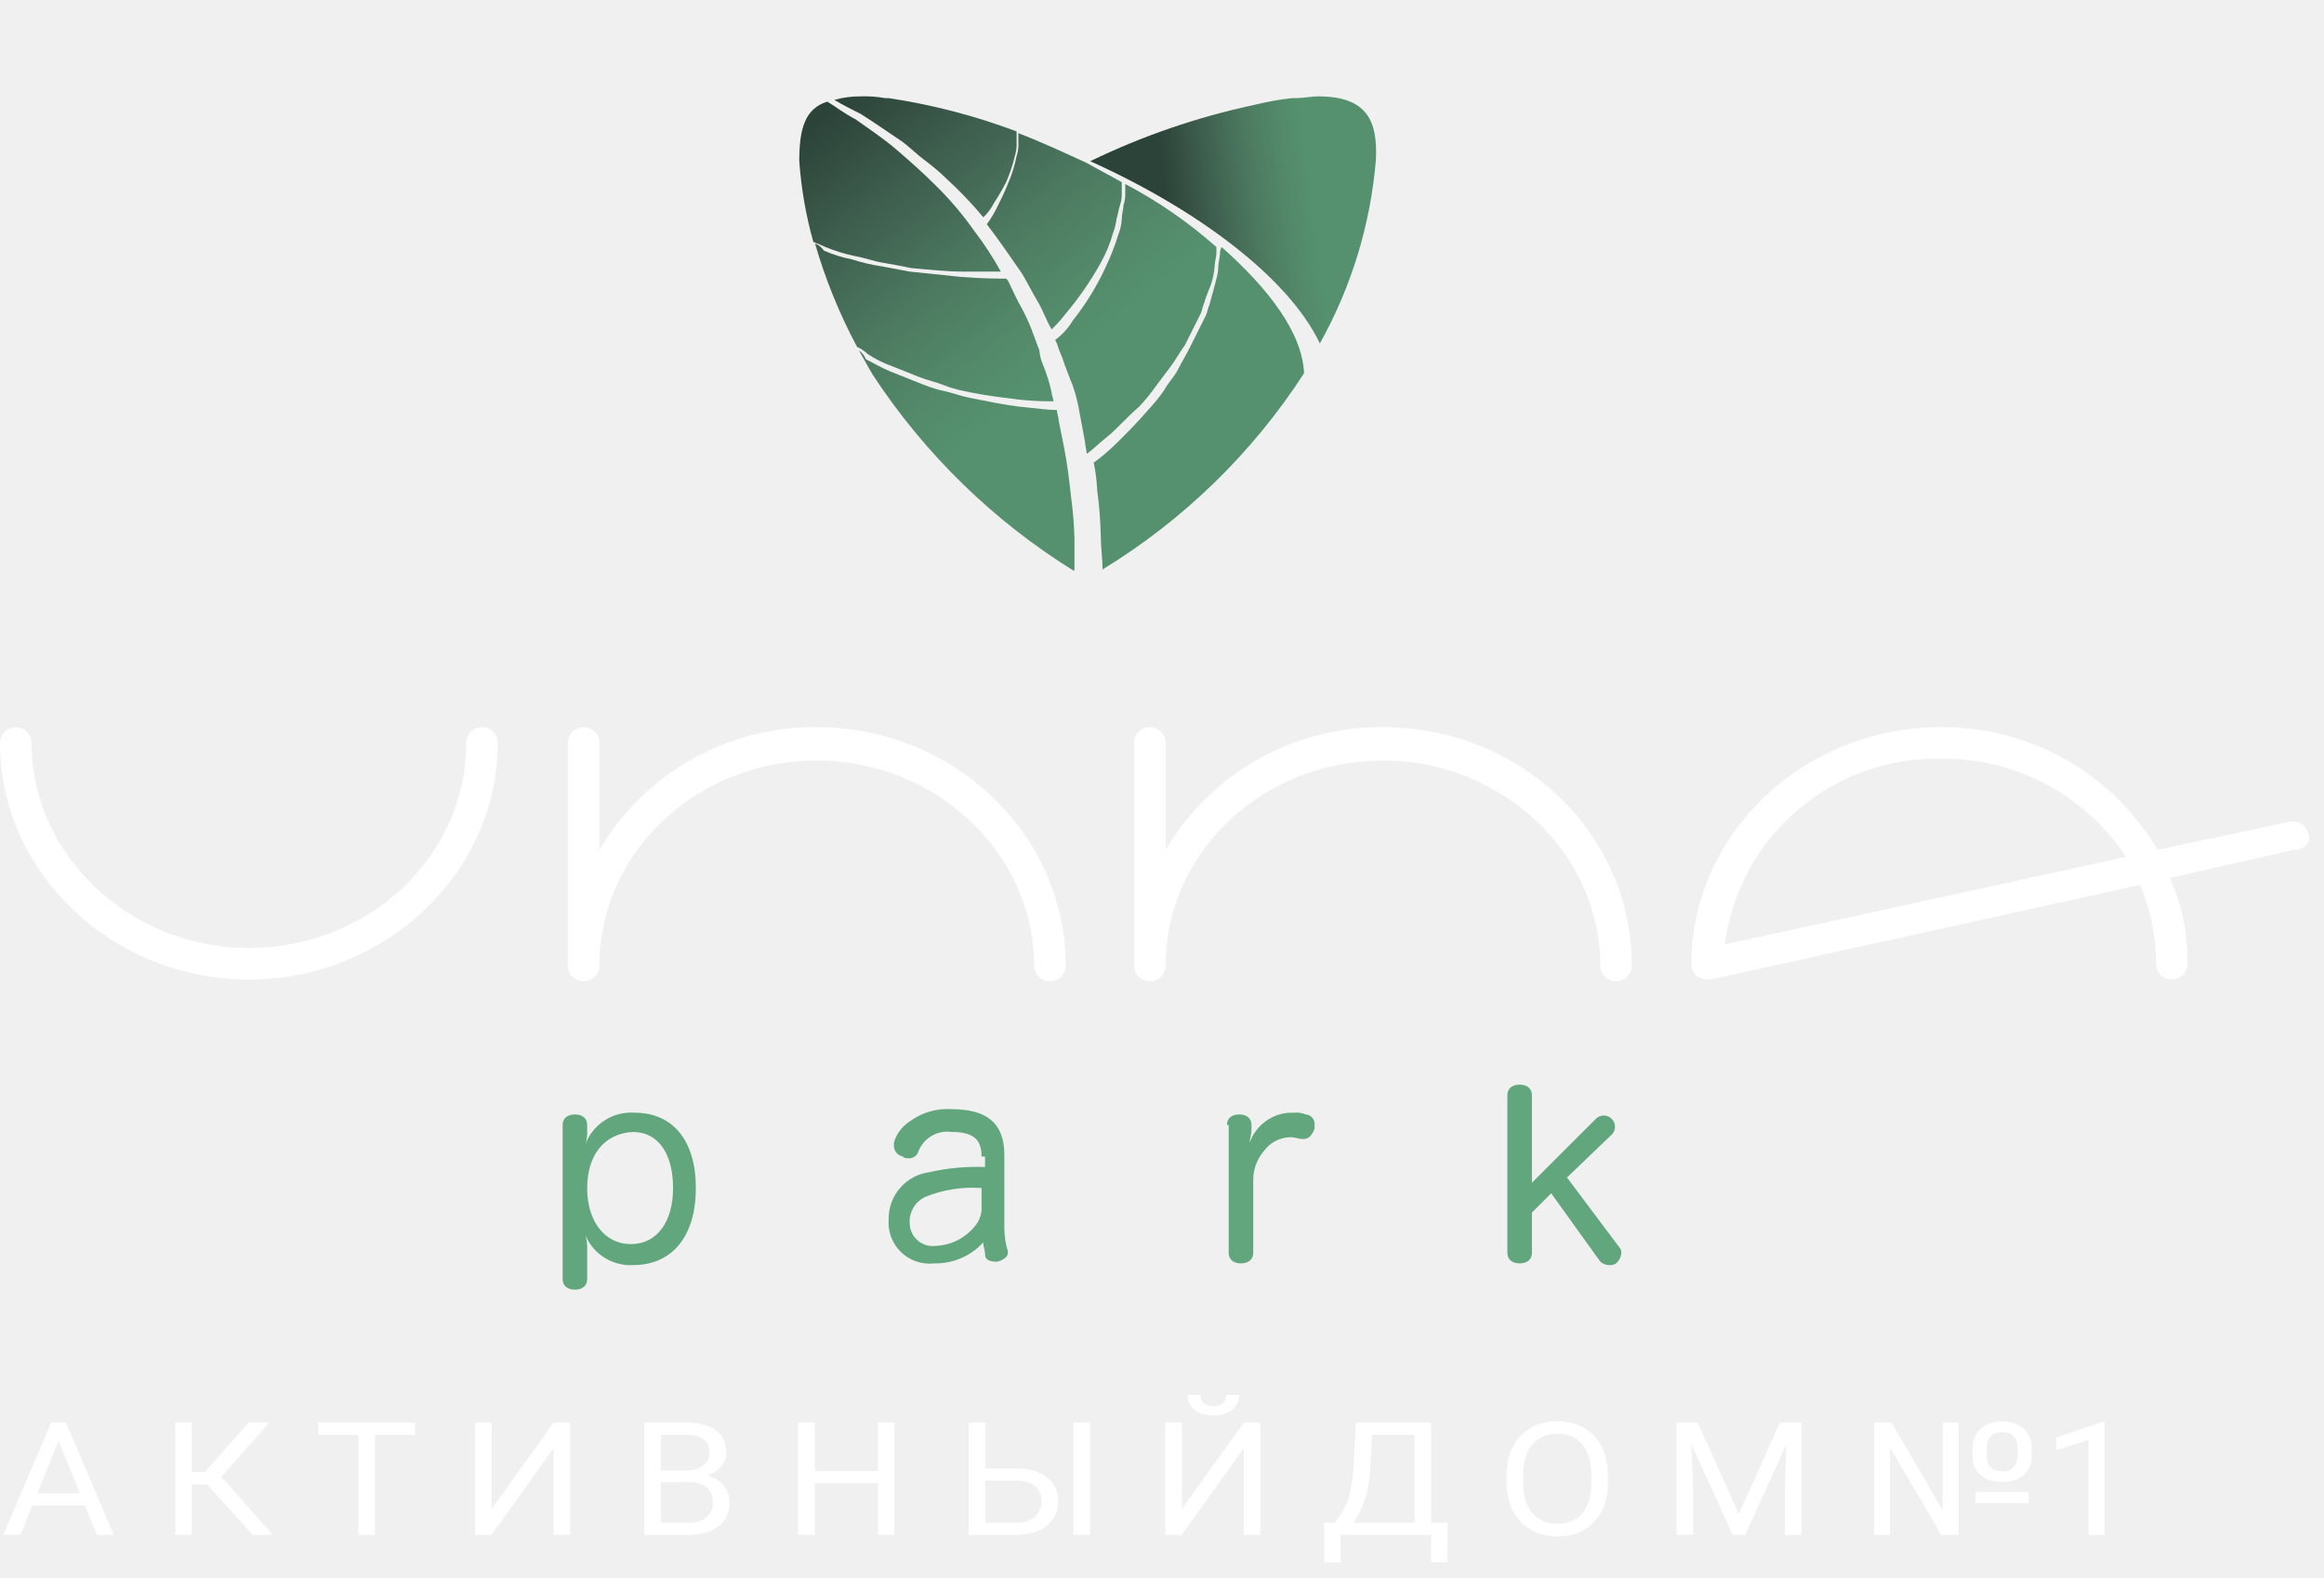
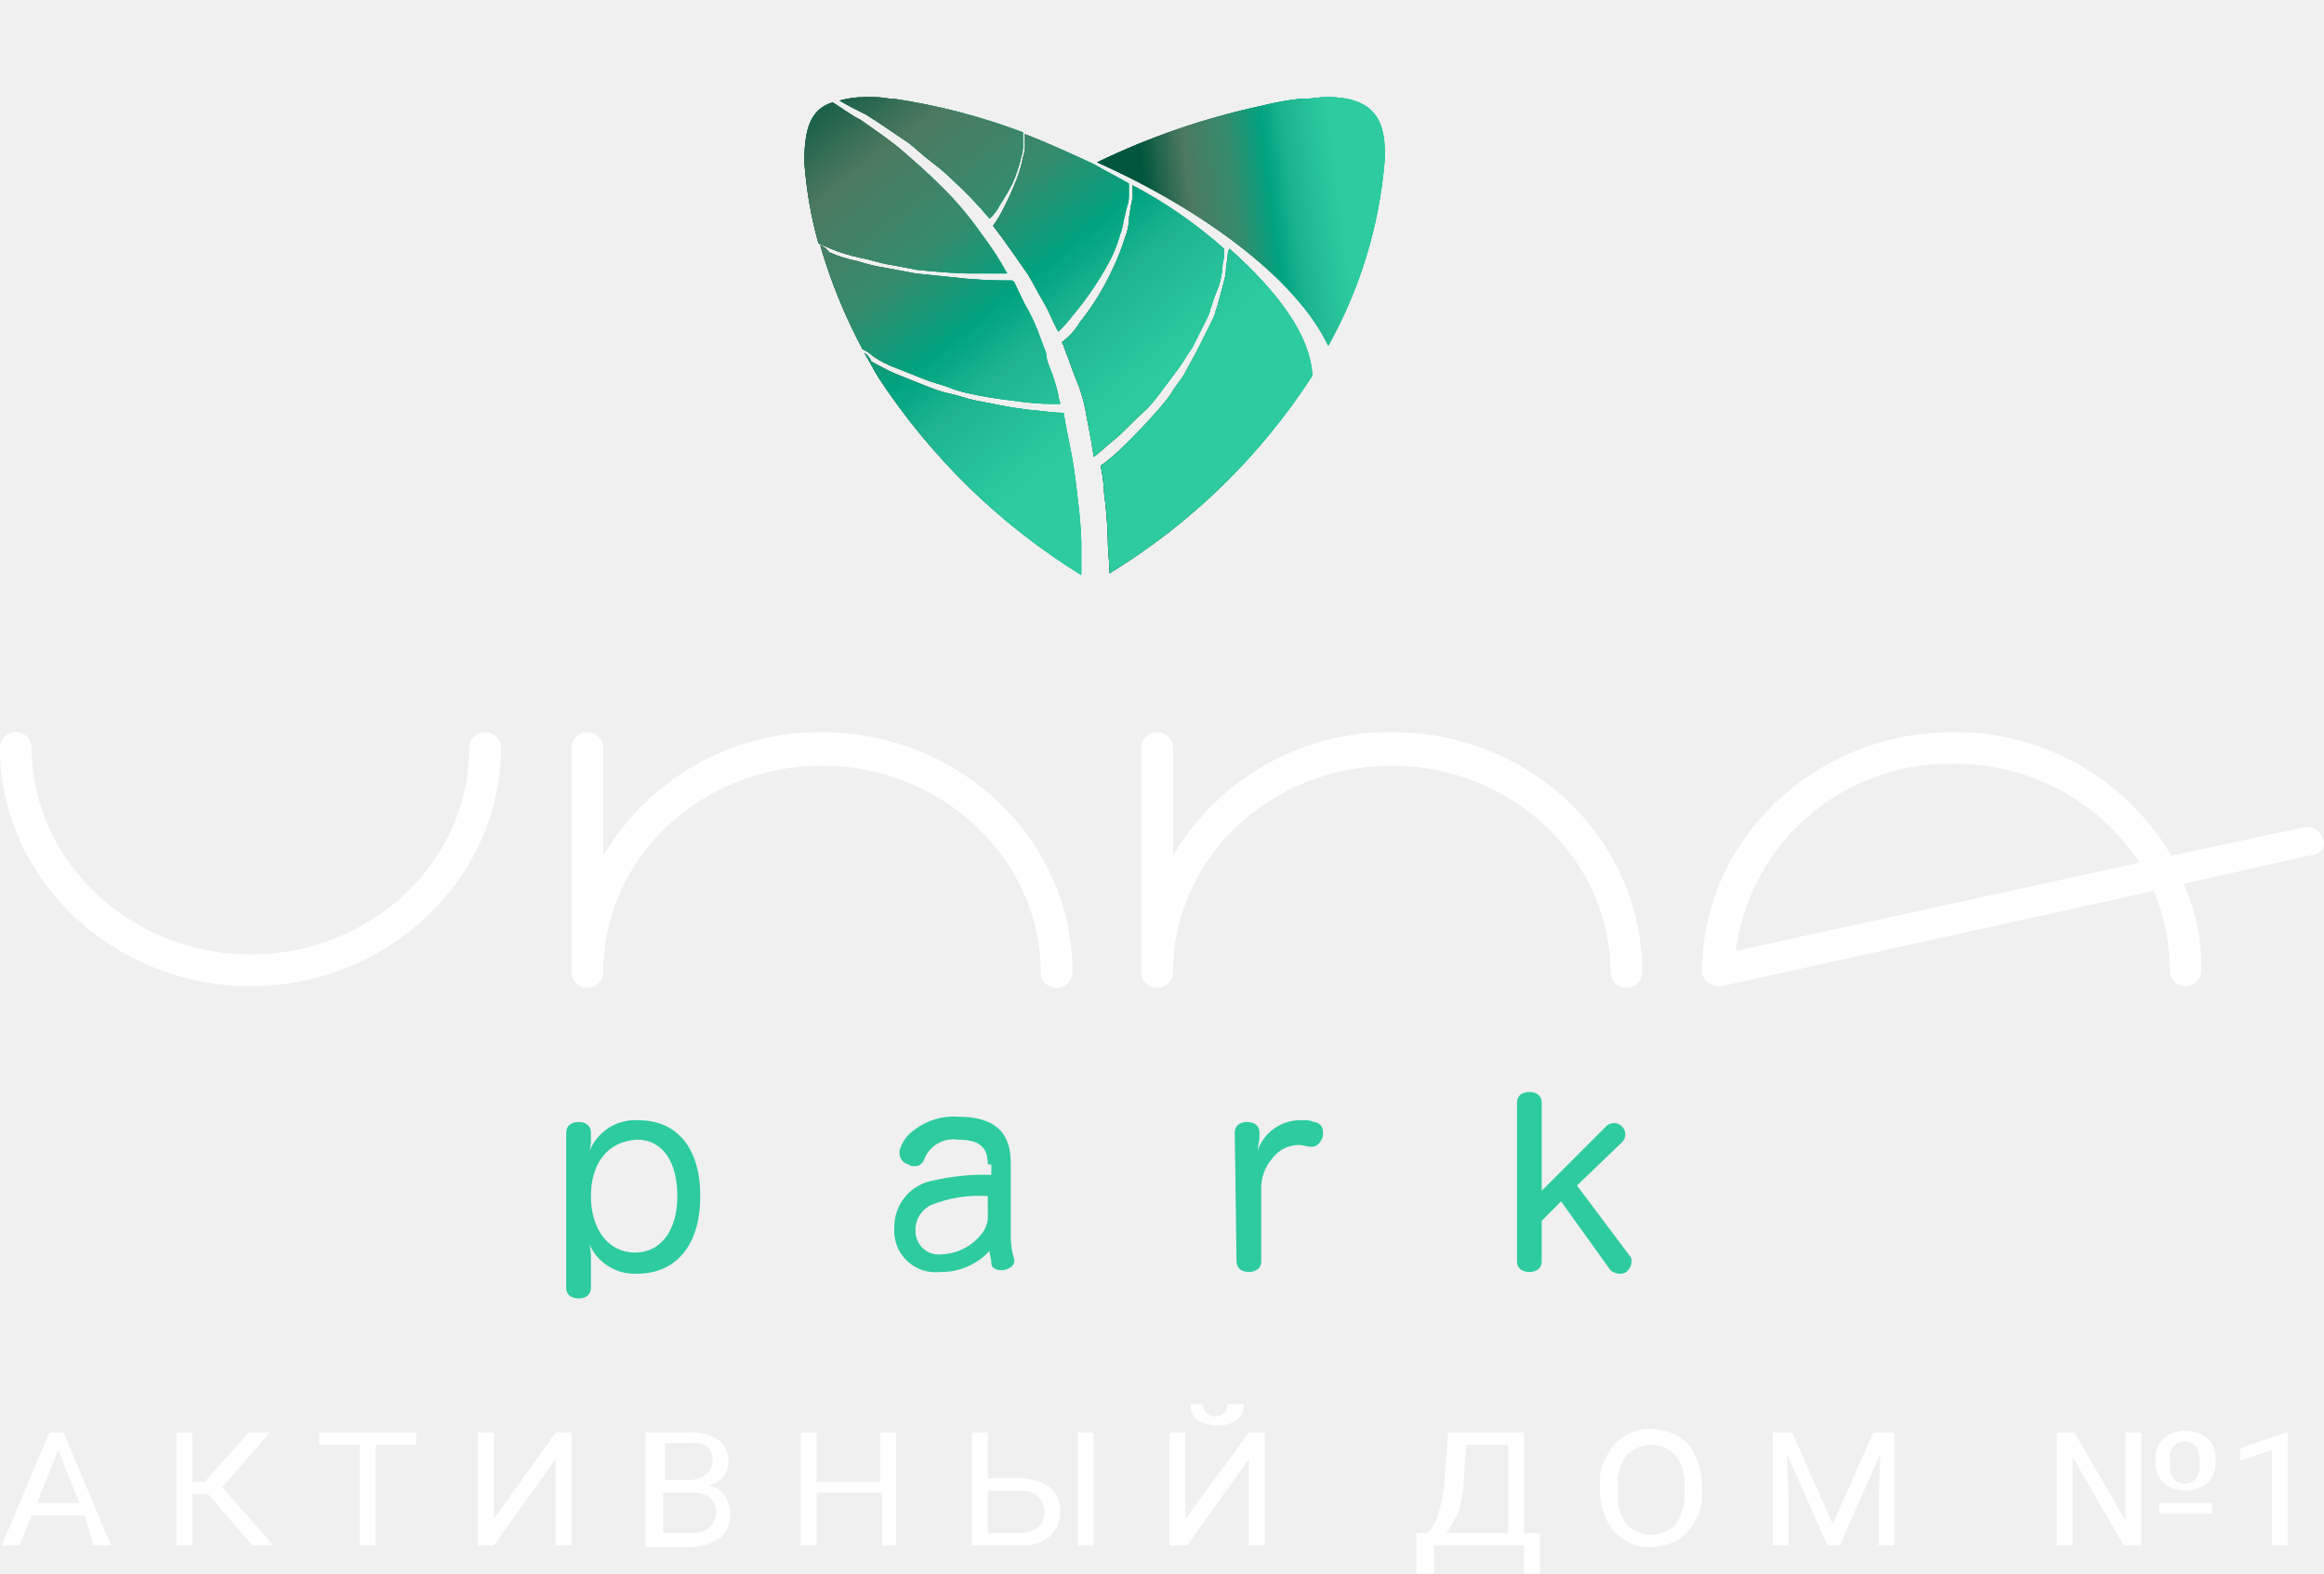
- <svg xmlns="http://www.w3.org/2000/svg" xmlns:xlink="http://www.w3.org/1999/xlink" viewBox="0 0 132.59 90.02">
+ <svg xmlns="http://www.w3.org/2000/svg" xmlns:xlink="http://www.w3.org/1999/xlink" viewBox="0 0 131.75 89.2">
  <defs>
-     <style>.cls-1{fill:none}.cls-2{clip-path:url(#clip-path)}.cls-3{fill:url(#Безымянный_градиент_8)}.cls-4{clip-path:url(#clip-path-2)}.cls-5{fill:url(#Безымянный_градиент_8-2)}.cls-6{clip-path:url(#clip-path-3)}.cls-7{fill:url(#Безымянный_градиент_8-3)}.cls-8{clip-path:url(#clip-path-4)}.cls-9{fill:url(#Безымянный_градиент_8-4)}.cls-10{clip-path:url(#clip-path-5)}.cls-11{fill:url(#Безымянный_градиент_8-5)}.cls-12{clip-path:url(#clip-path-6)}.cls-13{fill:url(#Безымянный_градиент_8-6)}.cls-14{clip-path:url(#clip-path-7)}.cls-15{fill:url(#Безымянный_градиент_8-7)}.cls-16{clip-path:url(#clip-path-8)}.cls-17{fill:url(#Безымянный_градиент_8-8)}.cls-18,.cls-20{fill:#fff}.cls-19{fill:#61a67d}.cls-20{isolation:isolate;font-size:9px;font-family:Roboto-Regular,Roboto}</style>
+     <style>.cls-1{fill:none}.cls-2{fill:url(#gradient_24)}.cls-3{fill:url(#gradient_24-2)}.cls-4{clip-path:url(#clip-path)}.cls-5{fill:url(#gradient_24-3)}.cls-6{fill:url(#gradient_24-4)}.cls-7{fill:url(#gradient_24-5)}.cls-8{clip-path:url(#clip-path-2)}.cls-9{fill:url(#gradient_24-6)}.cls-10{fill:url(#gradient_24-7)}.cls-11{fill:url(#gradient_24-8)}.cls-12{clip-path:url(#clip-path-3)}.cls-13{fill:url(#gradient_24-9)}.cls-14{fill:url(#gradient_24-10)}.cls-15{fill:url(#gradient_24-11)}.cls-16{clip-path:url(#clip-path-4)}.cls-17{fill:url(#gradient_24-12)}.cls-18{fill:url(#gradient_24-13)}.cls-19{fill:url(#gradient_24-14)}.cls-20{clip-path:url(#clip-path-5)}.cls-21{fill:url(#gradient_24-15)}.cls-22{fill:url(#gradient_24-16)}.cls-23{fill:url(#gradient_24-17)}.cls-24{clip-path:url(#clip-path-6)}.cls-25{fill:url(#gradient_24-18)}.cls-26{fill:url(#gradient_24-19)}.cls-27{fill:url(#gradient_24-20)}.cls-28{clip-path:url(#clip-path-7)}.cls-29{fill:url(#gradient_24-21)}.cls-30{fill:url(#gradient_24-22)}.cls-31{fill:url(#gradient_24-23)}.cls-32{clip-path:url(#clip-path-8)}.cls-33{fill:url(#gradient_24-24)}.cls-34{fill:#fff}.cls-35{fill:#2dcb9f}.cls-36{isolation:isolate}</style>
+     <linearGradient id="gradient_24" x1="62.2" y1="710.44" x2="78.51" y2="710.44" gradientTransform="translate(0 -697.89)" gradientUnits="userSpaceOnUse">
+       <stop offset="0" stop-color="#00553c" />
+       <stop offset=".23" stop-color="#4c7960" />
+       <stop offset=".46" stop-color="#368b6c" />
+       <stop offset=".65" stop-color="#00a380" />
+       <stop offset=".77" stop-color="#1eb491" />
+       <stop offset="1" stop-color="#2dcb9f" />
+     </linearGradient>
+     <linearGradient id="gradient_24-2" x1="62.2" y1="77.54" x2="78.51" y2="77.54" gradientTransform="matrix(1 0 0 -1 0 90.09)" xlink:href="#gradient_24" />
    <clipPath id="clip-path">
      <path class="cls-1" d="M73.9 5.6h-.2a17 17 0 0 0-2.2.4 41 41 0 0 0-9.3 3.2c6 2.7 11.3 6.6 13.1 10.4a25.82 25.82 0 0 0 3.2-10.5c.1-2.2-.5-3.6-3.3-3.6-.4 0-.8.1-1.3.1" />
    </clipPath>
-     <linearGradient id="Безымянный_градиент_8" x1="-349.33" y1="161.96" x2="-348.69" y2="161.96" gradientTransform="matrix(16.7 -2.11 2.11 16.7 5558.85 -3428.26)" gradientUnits="userSpaceOnUse">
-       <stop offset="0" stop-color="#2c4339" />
-       <stop offset=".23" stop-color="#3e5e4e" />
-       <stop offset=".46" stop-color="#4c7960" />
-       <stop offset=".65" stop-color="#538a6a" />
-       <stop offset=".77" stop-color="#55916e" />
-       <stop offset="1" stop-color="#55916e" />
-     </linearGradient>
+     <linearGradient id="gradient_24-3" x1="-410.36" y1="533.76" x2="-409.71" y2="533.76" gradientTransform="matrix(16.7 -2.11 -2.11 -16.7 8044.65 8063.1)" xlink:href="#gradient_24" />
+     <linearGradient id="gradient_24-4" x1="56.3" y1="711.09" x2="64" y2="711.09" xlink:href="#gradient_24" />
+     <linearGradient id="gradient_24-5" x1="56.3" y1="76.89" x2="64" y2="76.89" gradientTransform="matrix(1 0 0 -1 0 90.09)" xlink:href="#gradient_24" />
    <clipPath id="clip-path-2">
      <path class="cls-1" d="M58.1 8.1a2 2 0 0 1-.1.8 7.49 7.49 0 0 1-.5 1.6c-.2.5-.4.9-.6 1.3a6.36 6.36 0 0 1-.6 1c.7.9 1.3 1.8 2 2.8.3.5.6 1.1.9 1.6s.5 1.1.8 1.6a8.18 8.18 0 0 0 .8-.9 18.17 18.17 0 0 0 2-2.9 7.66 7.66 0 0 0 .7-1.7 3.09 3.09 0 0 0 .2-.8c.1-.3.1-.5.2-.8s.1-.5.1-.7v-.6c-.7-.4-1.3-.7-2-1.1-1.3-.6-2.6-1.2-3.9-1.7v.5" />
    </clipPath>
-     <linearGradient id="Безымянный_градиент_8-2" x1="-347.21" y1="142.23" x2="-346.57" y2="142.23" gradientTransform="rotate(51.16 -978.33 17420.114) scale(40.03)" xlink:href="#Безымянный_градиент_8" />
+     <linearGradient id="gradient_24-6" x1="-404.67" y1="565.31" x2="-404.03" y2="565.31" gradientTransform="matrix(25.11 31.18 31.18 -25.11 -7415.24 26813.87)" xlink:href="#gradient_24" />
+     <linearGradient id="gradient_24-7" x1="45.6" y1="708.54" x2="57.1" y2="708.54" xlink:href="#gradient_24" />
+     <linearGradient id="gradient_24-8" x1="45.6" y1="79.44" x2="57.1" y2="79.44" gradientTransform="matrix(1 0 0 -1 0 90.09)" xlink:href="#gradient_24" />
    <clipPath id="clip-path-3">
      <path class="cls-1" d="M45.6 9.2a23.3 23.3 0 0 0 .8 4.6c.2.1.5.2.7.3a9.83 9.83 0 0 0 1.6.5c.6.1 1.1.3 1.7.4s1.1.2 1.6.3c1.1.1 2.1.2 2.9.2h2.2a18.19 18.19 0 0 0-1.5-2.3 18.84 18.84 0 0 0-2.2-2.6c-.8-.8-1.6-1.5-2.3-2.1s-1.6-1.2-2.3-1.7c-.6-.3-1.1-.7-1.6-1-1.3.4-1.6 1.6-1.6 3.4" />
    </clipPath>
-     <linearGradient id="Безымянный_градиент_8-3" x1="-347.2" y1="142.03" x2="-346.56" y2="142.03" gradientTransform="rotate(51.16 -992.704 17412.97) scale(40.03)" xlink:href="#Безымянный_градиент_8" />
+     <linearGradient id="gradient_24-9" x1="-404.66" y1="565.51" x2="-404.02" y2="565.51" gradientTransform="matrix(25.11 31.18 31.18 -25.11 -7425.74 26821.6)" xlink:href="#gradient_24" />
+     <linearGradient id="gradient_24-10" x1="60.2" y1="716.09" x2="69.4" y2="716.09" xlink:href="#gradient_24" />
+     <linearGradient id="gradient_24-11" x1="60.2" y1="71.89" x2="69.4" y2="71.89" gradientTransform="matrix(1 0 0 -1 0 90.09)" xlink:href="#gradient_24" />
    <clipPath id="clip-path-4">
      <path class="cls-1" d="M64.2 10.5v.5a2 2 0 0 1-.1.7c0 .2-.1.5-.1.8a2.92 2.92 0 0 1-.2.9 13.36 13.36 0 0 1-.7 1.8 15 15 0 0 1-1.9 3.1 3.7 3.7 0 0 1-1 1.1l.1.2a6.89 6.89 0 0 0 .3.8c.2.6.4 1.1.6 1.6a9.36 9.36 0 0 1 .4 1.6c.1.5.2 1.1.3 1.6 0 .2.1.5.1.7.3-.2.7-.6 1.2-1s1.1-1.1 1.8-1.7a10.63 10.63 0 0 0 .9-1.1l.9-1.2c.3-.4.5-.8.8-1.2l.3-.6.3-.6.3-.6c.1-.2.1-.4.2-.6.1-.4.3-.8.4-1.1a4.4 4.4 0 0 0 .2-1c0-.3.1-.5.1-.8v-.3a26.39 26.39 0 0 0-5.2-3.6" />
    </clipPath>
-     <linearGradient id="Безымянный_градиент_8-4" x1="-347.21" y1="142.29" x2="-346.57" y2="142.29" gradientTransform="rotate(51.16 -975.278 17421.58) scale(40.03)" xlink:href="#Безымянный_градиент_8" />
+     <linearGradient id="gradient_24-12" x1="-404.67" y1="565.25" x2="-404.03" y2="565.25" gradientTransform="matrix(25.11 31.18 31.18 -25.11 -7412.96 26812.03)" xlink:href="#gradient_24" />
+     <linearGradient id="gradient_24-13" x1="62.4" y1="721.19" x2="74.4" y2="721.19" xlink:href="#gradient_24" />
+     <linearGradient id="gradient_24-14" x1="62.4" y1="66.79" x2="74.4" y2="66.79" gradientTransform="matrix(1 0 0 -1 0 90.09)" xlink:href="#gradient_24" />
    <clipPath id="clip-path-5">
      <path class="cls-1" d="M69.6 14.5c0 .2-.1.5-.1.8s-.1.6-.2 1-.2.7-.3 1.1c-.1.2-.1.4-.2.6l-.3.6-.3.6-.3.6c-.2.4-.5.9-.7 1.3s-.6.8-.8 1.2a10.63 10.63 0 0 1-.9 1.1c-.6.7-1.2 1.3-1.7 1.8s-1.1 1-1.4 1.2a10 10 0 0 1 .2 1.6 22.86 22.86 0 0 1 .2 2.5c0 .7.1 1.4.1 1.9v.1a36.09 36.09 0 0 0 11.5-11.2c-.1-2.3-2-4.8-4.7-7.2a.76.76 0 0 0-.1.4" />
    </clipPath>
-     <linearGradient id="Безымянный_градиент_8-5" x1="-347.21" y1="142.33" x2="-346.57" y2="142.33" gradientTransform="rotate(51.16 -974.163 17422.112) scale(40.03)" xlink:href="#Безымянный_градиент_8" />
+     <linearGradient id="gradient_24-15" x1="-404.67" y1="565.21" x2="-404.03" y2="565.21" gradientTransform="matrix(25.11 31.18 31.18 -25.11 -7412.13 26811.36)" xlink:href="#gradient_24" />
+     <linearGradient id="gradient_24-16" x1="49" y1="724.19" x2="61.3" y2="724.19" xlink:href="#gradient_24" />
+     <linearGradient id="gradient_24-17" x1="49" y1="63.79" x2="61.3" y2="63.79" gradientTransform="matrix(1 0 0 -1 0 90.09)" xlink:href="#gradient_24" />
    <clipPath id="clip-path-6">
      <path class="cls-1" d="M49 20c.3.5.5.9.8 1.4a37.13 37.13 0 0 0 11.5 11.2v-1.9a23.2 23.2 0 0 0-.2-2.4c-.1-.9-.2-1.8-.4-2.8l-.3-1.5c0-.2-.1-.4-.1-.6-.5 0-1.2-.1-2.2-.2-.8-.1-1.8-.3-2.8-.5-.5-.1-1-.3-1.5-.4s-1-.3-1.5-.5l-1.5-.6c-.5-.2-1-.5-1.4-.7a1.08 1.08 0 0 0-.4-.5z" />
    </clipPath>
-     <linearGradient id="Безымянный_градиент_8-6" x1="-347.23" y1="142.11" x2="-346.58" y2="142.11" gradientTransform="rotate(51.16 -996.18 17412.354) scale(40.03)" xlink:href="#Безымянный_градиент_8" />
+     <linearGradient id="gradient_24-18" x1="-404.69" y1="565.43" x2="-404.04" y2="565.43" gradientTransform="matrix(25.11 31.18 31.18 -25.11 -7428.07 26824.96)" xlink:href="#gradient_24" />
+     <linearGradient id="gradient_24-19" x1="47.6" y1="706.84" x2="58" y2="706.84" xlink:href="#gradient_24" />
+     <linearGradient id="gradient_24-20" x1="47.6" y1="81.14" x2="58" y2="81.14" gradientTransform="matrix(1 0 0 -1 0 90.09)" xlink:href="#gradient_24" />
    <clipPath id="clip-path-7">
      <path class="cls-1" d="M47.6 5.7c.5.3.9.5 1.5.8.8.5 1.5 1 2.4 1.6.4.3.8.7 1.2 1s.9.7 1.3 1.1a21.84 21.84 0 0 1 2.1 2.2 2.76 2.76 0 0 0 .6-.8 12.75 12.75 0 0 0 .7-1.2 8.8 8.8 0 0 0 .5-1.5 2.2 2.2 0 0 0 .1-.8v-.6a35.82 35.82 0 0 0-7.3-1.9h-.2a6.6 6.6 0 0 0-1.4-.1 5.42 5.42 0 0 0-1.5.2" />
    </clipPath>
-     <linearGradient id="Безымянный_градиент_8-7" x1="-347.21" y1="142.19" x2="-346.57" y2="142.19" gradientTransform="rotate(51.16 -983.24 17417.766) scale(40.03)" xlink:href="#Безымянный_градиент_8" />
+     <linearGradient id="gradient_24-21" x1="-404.67" y1="565.35" x2="-404.03" y2="565.35" gradientTransform="matrix(25.11 31.18 31.18 -25.11 -7418.9 26816.81)" xlink:href="#gradient_24" />
+     <linearGradient id="gradient_24-22" x1="46.5" y1="716.29" x2="60.1" y2="716.29" xlink:href="#gradient_24" />
+     <linearGradient id="gradient_24-23" x1="46.5" y1="71.69" x2="60.1" y2="71.69" gradientTransform="matrix(1 0 0 -1 0 90.09)" xlink:href="#gradient_24" />
    <clipPath id="clip-path-8">
      <path class="cls-1" d="M46.5 13.9a30.41 30.41 0 0 0 2.4 5.9 2.09 2.09 0 0 1 .6.4 6.11 6.11 0 0 0 1.4.7l1.5.6c.5.2 1 .3 1.5.5s1 .3 1.5.4c1 .2 1.9.3 2.7.4a15.56 15.56 0 0 0 2 .1c0-.2-.1-.3-.1-.5a9.83 9.83 0 0 0-.5-1.6 2.35 2.35 0 0 1-.2-.8l-.3-.8a11.11 11.11 0 0 0-.7-1.6c-.3-.5-.5-1-.8-1.6l-.1-.1c-.5 0-1.4 0-2.6-.1l-2.9-.3-1.6-.3a10.46 10.46 0 0 1-1.7-.4 7.49 7.49 0 0 1-1.6-.5 1 1 0 0 0-.5-.4z" />
    </clipPath>
-     <linearGradient id="Безымянный_градиент_8-8" x1="-347.21" y1="142.11" x2="-346.57" y2="142.11" gradientTransform="rotate(51.16 -992.154 17413.495) scale(40.03)" xlink:href="#Безымянный_градиент_8" />
+     <linearGradient id="gradient_24-24" x1="-404.67" y1="565.43" x2="-404.03" y2="565.43" gradientTransform="matrix(25.11 31.18 31.18 -25.11 -7425.55 26822.17)" xlink:href="#gradient_24" />
  </defs>
-   <g id="Слой_2" data-name="Слой 2">
-     <g id="Слой_1-2" data-name="Слой 1">
-       <g class="cls-2">
-         <path class="cls-3" d="M60.5 5.7l17.8-2.2 2 15.9-17.8 2.3-2-16z" />
-       </g>
-       <g class="cls-4">
-         <path class="cls-5" d="M61.1 3.8l8.5 10.6-10.2 8.2L50.9 12l10.2-8.2z" />
-       </g>
-       <g class="cls-6">
-         <path class="cls-7" d="M52.7 0L62 11.6l-11.8 9.5-9.3-11.6L52.7 0z" />
-       </g>
-       <g class="cls-8">
-         <path class="cls-9" d="M65.9 5.9l11.2 13.9-13.2 10.6-11.2-13.9L65.9 5.9z" />
-       </g>
-       <g class="cls-10">
-         <path class="cls-11" d="M69.5 8.3l13.8 17.1L67 38.5 53.2 21.4 69.5 8.3z" />
-       </g>
-       <g class="cls-12">
-         <path class="cls-13" d="M56.5 14l10.9 13.6-13.6 11-10.9-13.7L56.5 14z" />
-       </g>
-       <g class="cls-14">
-         <path class="cls-15" d="M53.9.5l7.4 9.2-9.6 7.8-7.5-9.3L53.9.5z" />
-       </g>
-       <g class="cls-16">
-         <path class="cls-17" d="M54.8 7.2l9.8 12.1-12.7 10.3-9.8-12.2L54.8 7.2z" />
-       </g>
-       <path class="cls-18" d="M27.5 41.5a.9.9 0 0 0-.9.9c0 6.5-5.6 11.7-12.4 11.7S1.8 48.8 1.8 42.4a.9.9 0 0 0-1.8 0c0 7.4 6.4 13.5 14.2 13.5s14.2-6.1 14.2-13.5a.9.9 0 0 0-.9-.9m19.1 0a14.24 14.24 0 0 0-12.4 7v-6.1a.9.9 0 0 0-1.8 0v12.7a.9.9 0 1 0 1.8 0c0-6.5 5.6-11.7 12.4-11.7S59 48.7 59 55.1a.9.9 0 1 0 1.8 0c0-7.5-6.4-13.6-14.2-13.6m32.3 0a14.24 14.24 0 0 0-12.4 7v-6.1a.9.9 0 0 0-1.8 0v12.7a.9.9 0 1 0 1.8 0c0-6.5 5.6-11.7 12.4-11.7s12.4 5.3 12.4 11.7a.9.9 0 1 0 1.8 0c0-7.5-6.3-13.6-14.2-13.6m19.5 12.4a12.19 12.19 0 0 1 12.3-10.6 12.5 12.5 0 0 1 10.6 5.6zm33.3-6.3a.92.92 0 0 0-1.1-.7l-7.5 1.6a14.24 14.24 0 0 0-12.4-7c-7.8 0-14.2 6.1-14.2 13.5a.91.91 0 0 0 .3.7 1.42 1.42 0 0 0 .6.2h.2l24.5-5.4a11.3 11.3 0 0 1 .9 4.5.9.9 0 1 0 1.8 0 11.62 11.62 0 0 0-1-4.9l7.1-1.6c.6 0 1-.5.8-.9" />
-       <path class="cls-19" d="M33.5 67.8c0 1.9 1 3.2 2.5 3.2s2.4-1.3 2.4-3.2-.8-3.2-2.3-3.2c-1.7.1-2.6 1.4-2.6 3.2m0 5.2c0 .4-.3.6-.7.6s-.7-.2-.7-.6v-8.8c0-.4.3-.6.7-.6s.7.2.7.6v.3a2.2 2.2 0 0 1-.1.8 2.79 2.79 0 0 1 2.8-1.8c2.2 0 3.5 1.6 3.5 4.3s-1.3 4.4-3.6 4.4a2.8 2.8 0 0 1-2.7-1.7 2.77 2.77 0 0 1 .1.9zM56 67.8a7.16 7.16 0 0 0-3.2.5 1.55 1.55 0 0 0-.9 1.5 1.32 1.32 0 0 0 1.5 1.3 3 3 0 0 0 2.2-1.1 1.59 1.59 0 0 0 .4-1.2zm0-1.8c0-1-.5-1.4-1.7-1.4a1.77 1.77 0 0 0-1.9 1.1.55.55 0 0 1-.6.4.37.37 0 0 1-.3-.1.63.63 0 0 1-.5-.6v-.2a2.15 2.15 0 0 1 .9-1.2 3.61 3.61 0 0 1 2.4-.7c2 0 3 .8 3 2.6v4.2a4.44 4.44 0 0 0 .2 1.3v.1c0 .2-.2.4-.6.5h-.1c-.3 0-.6-.1-.6-.4s-.1-.4-.1-.7a3.68 3.68 0 0 1-2.8 1.2 2.34 2.34 0 0 1-2.6-2.5 2.67 2.67 0 0 1 2.3-2.7 12.22 12.22 0 0 1 3.2-.3V66zm14-1.8c0-.4.3-.6.7-.6s.7.2.7.6v.3c0 .2-.1.5-.1.7a2.57 2.57 0 0 1 2.3-1.7h.3a1.27 1.27 0 0 1 .6.1.54.54 0 0 1 .5.5v.3c-.1.3-.3.6-.6.6h-.1c-.2 0-.4-.1-.7-.1a1.9 1.9 0 0 0-1.5.8 2.52 2.52 0 0 0-.6 1.7v4.1c0 .4-.3.6-.7.6s-.7-.2-.7-.6v-7.3zm17.4 7.3c0 .4-.3.6-.7.6s-.7-.2-.7-.6v-9c0-.4.3-.6.7-.6s.7.2.7.6v5l3.6-3.6a.64.64 0 1 1 .9.9l-2.5 2.4 3 4a.37.37 0 0 1 .1.3.86.86 0 0 1-.3.6.6.6 0 0 1-.4.1.76.76 0 0 1-.5-.2l-2.8-3.9-1.1 1.1z" />
-       <text class="cls-20" transform="matrix(1.12 0 0 1 .05 87.59)">
-         <tspan>А К Т И В Н Ы Й Д О М №1</tspan>
-       </text>
-     </g>
+   <path id="SVGID" class="cls-2" d="M73.9 5.6h-.2a17 17 0 0 0-2.2.4 41 41 0 0 0-9.3 3.2c6 2.7 11.3 6.6 13.1 10.4a25.82 25.82 0 0 0 3.2-10.5c.1-2.2-.5-3.6-3.3-3.6-.4 0-.8.1-1.3.1" />
+   <path id="SVGID-2" data-name="SVGID" class="cls-3" d="M73.9 5.6h-.2a17 17 0 0 0-2.2.4 41 41 0 0 0-9.3 3.2c6 2.7 11.3 6.6 13.1 10.4a25.82 25.82 0 0 0 3.2-10.5c.1-2.2-.5-3.6-3.3-3.6-.4 0-.8.1-1.3.1" />
+   <g class="cls-4">
+     <path class="cls-5" d="M60.5 5.7l17.8-2.2 2 15.9-17.8 2.3-2-16z" />
+   </g>
+   <path id="SVGID-3" data-name="SVGID" class="cls-6" d="M58.1 8.1a2 2 0 0 1-.1.8 7.49 7.49 0 0 1-.5 1.6c-.2.5-.4.9-.6 1.3a6.36 6.36 0 0 1-.6 1c.7.9 1.3 1.8 2 2.8.3.5.6 1.1.9 1.6s.5 1.1.8 1.6a8.18 8.18 0 0 0 .8-.9 18.17 18.17 0 0 0 2-2.9 7.66 7.66 0 0 0 .7-1.7 3.09 3.09 0 0 0 .2-.8c.1-.3.1-.5.2-.8s.1-.5.1-.7v-.6c-.7-.4-1.3-.7-2-1.1-1.3-.6-2.6-1.2-3.9-1.7v.5" />
+   <path id="SVGID-4" data-name="SVGID" class="cls-7" d="M58.1 8.1a2 2 0 0 1-.1.8 7.49 7.49 0 0 1-.5 1.6c-.2.5-.4.9-.6 1.3a6.36 6.36 0 0 1-.6 1c.7.9 1.3 1.8 2 2.8.3.5.6 1.1.9 1.6s.5 1.1.8 1.6a8.18 8.18 0 0 0 .8-.9 18.17 18.17 0 0 0 2-2.9 7.66 7.66 0 0 0 .7-1.7 3.09 3.09 0 0 0 .2-.8c.1-.3.1-.5.2-.8s.1-.5.1-.7v-.6c-.7-.4-1.3-.7-2-1.1-1.3-.6-2.6-1.2-3.9-1.7v.5" />
+   <g class="cls-8">
+     <path class="cls-9" d="M61.1 3.8l8.5 10.6-10.2 8.2L50.9 12l10.2-8.2z" />
+   </g>
+   <path id="SVGID-5" data-name="SVGID" class="cls-10" d="M45.6 9.2a23.3 23.3 0 0 0 .8 4.6c.2.1.5.2.7.3a9.83 9.83 0 0 0 1.6.5c.6.1 1.1.3 1.7.4s1.1.2 1.6.3c1.1.1 2.1.2 2.9.2h2.2a18.19 18.19 0 0 0-1.5-2.3 18.84 18.84 0 0 0-2.2-2.6c-.8-.8-1.6-1.5-2.3-2.1s-1.6-1.2-2.3-1.7c-.6-.3-1.1-.7-1.6-1-1.3.4-1.6 1.6-1.6 3.4" />
+   <path id="SVGID-6" data-name="SVGID" class="cls-11" d="M45.6 9.2a23.3 23.3 0 0 0 .8 4.6c.2.1.5.2.7.3a9.83 9.83 0 0 0 1.6.5c.6.1 1.1.3 1.7.4s1.1.2 1.6.3c1.1.1 2.1.2 2.9.2h2.2a18.19 18.19 0 0 0-1.5-2.3 18.84 18.84 0 0 0-2.2-2.6c-.8-.8-1.6-1.5-2.3-2.1s-1.6-1.2-2.3-1.7c-.6-.3-1.1-.7-1.6-1-1.3.4-1.6 1.6-1.6 3.4" />
+   <g class="cls-12">
+     <path class="cls-13" d="M52.7 0L62 11.6l-11.8 9.5-9.3-11.6L52.7 0z" />
+   </g>
+   <path id="SVGID-7" data-name="SVGID" class="cls-14" d="M64.2 10.5v.5a2 2 0 0 1-.1.7c0 .2-.1.5-.1.8a2.92 2.92 0 0 1-.2.9 13.36 13.36 0 0 1-.7 1.8 15 15 0 0 1-1.9 3.1 3.7 3.7 0 0 1-1 1.1l.1.2a6.89 6.89 0 0 0 .3.8c.2.6.4 1.1.6 1.6a9.36 9.36 0 0 1 .4 1.6c.1.5.2 1.1.3 1.6 0 .2.1.5.1.7.3-.2.7-.6 1.2-1s1.1-1.1 1.8-1.7a10.63 10.63 0 0 0 .9-1.1l.9-1.2c.3-.4.5-.8.8-1.2l.3-.6.3-.6.3-.6c.1-.2.1-.4.2-.6.1-.4.3-.8.4-1.1a4.4 4.4 0 0 0 .2-1c0-.3.1-.5.1-.8v-.3a26.39 26.39 0 0 0-5.2-3.6" />
+   <path id="SVGID-8" data-name="SVGID" class="cls-15" d="M64.2 10.5v.5a2 2 0 0 1-.1.7c0 .2-.1.5-.1.8a2.92 2.92 0 0 1-.2.9 13.36 13.36 0 0 1-.7 1.8 15 15 0 0 1-1.9 3.1 3.7 3.7 0 0 1-1 1.1l.1.2a6.89 6.89 0 0 0 .3.8c.2.6.4 1.1.6 1.6a9.36 9.36 0 0 1 .4 1.6c.1.5.2 1.1.3 1.6 0 .2.1.5.1.7.3-.2.7-.6 1.2-1s1.1-1.1 1.8-1.7a10.63 10.63 0 0 0 .9-1.1l.9-1.2c.3-.4.5-.8.8-1.2l.3-.6.3-.6.3-.6c.1-.2.1-.4.2-.6.1-.4.3-.8.4-1.1a4.4 4.4 0 0 0 .2-1c0-.3.1-.5.1-.8v-.3a26.39 26.39 0 0 0-5.2-3.6" />
+   <g class="cls-16">
+     <path class="cls-17" d="M65.9 5.9l11.2 13.9-13.2 10.6-11.2-13.9L65.9 5.9z" />
+   </g>
+   <path id="SVGID-9" data-name="SVGID" class="cls-18" d="M69.6 14.5c0 .2-.1.5-.1.8s-.1.6-.2 1-.2.7-.3 1.1c-.1.2-.1.4-.2.6l-.3.6-.3.6-.3.6c-.2.4-.5.9-.7 1.3s-.6.8-.8 1.2a10.63 10.63 0 0 1-.9 1.1c-.6.7-1.2 1.3-1.7 1.8s-1.1 1-1.4 1.2a10 10 0 0 1 .2 1.6 22.86 22.86 0 0 1 .2 2.5c0 .7.1 1.4.1 1.9v.1a36.09 36.09 0 0 0 11.5-11.2c-.1-2.3-2-4.8-4.7-7.2a.76.76 0 0 0-.1.4" />
+   <path id="SVGID-10" data-name="SVGID" class="cls-19" d="M69.6 14.5c0 .2-.1.5-.1.8s-.1.6-.2 1-.2.7-.3 1.1c-.1.2-.1.4-.2.6l-.3.6-.3.6-.3.6c-.2.4-.5.9-.7 1.3s-.6.8-.8 1.2a10.63 10.63 0 0 1-.9 1.1c-.6.7-1.2 1.3-1.7 1.8s-1.1 1-1.4 1.2a10 10 0 0 1 .2 1.6 22.86 22.86 0 0 1 .2 2.5c0 .7.1 1.4.1 1.9v.1a36.09 36.09 0 0 0 11.5-11.2c-.1-2.3-2-4.8-4.7-7.2a.76.76 0 0 0-.1.4" />
+   <g class="cls-20">
+     <path class="cls-21" d="M69.5 8.3l13.8 17.1L67 38.5 53.2 21.4 69.5 8.3z" />
+   </g>
+   <path id="SVGID-11" data-name="SVGID" class="cls-22" d="M49 20c.3.5.5.9.8 1.4a37.13 37.13 0 0 0 11.5 11.2v-1.9a23.2 23.2 0 0 0-.2-2.4c-.1-.9-.2-1.8-.4-2.8l-.3-1.5c0-.2-.1-.4-.1-.6-.5 0-1.2-.1-2.2-.2-.8-.1-1.8-.3-2.8-.5-.5-.1-1-.3-1.5-.4s-1-.3-1.5-.5l-1.5-.6c-.5-.2-1-.5-1.4-.7a1.08 1.08 0 0 0-.4-.5z" />
+   <path id="SVGID-12" data-name="SVGID" class="cls-23" d="M49 20c.3.5.5.9.8 1.4a37.13 37.13 0 0 0 11.5 11.2v-1.9a23.2 23.2 0 0 0-.2-2.4c-.1-.9-.2-1.8-.4-2.8l-.3-1.5c0-.2-.1-.4-.1-.6-.5 0-1.2-.1-2.2-.2-.8-.1-1.8-.3-2.8-.5-.5-.1-1-.3-1.5-.4s-1-.3-1.5-.5l-1.5-.6c-.5-.2-1-.5-1.4-.7a1.08 1.08 0 0 0-.4-.5z" />
+   <g class="cls-24">
+     <path class="cls-25" d="M56.5 14l10.9 13.6-13.6 11-10.9-13.7L56.5 14z" />
+   </g>
+   <path id="SVGID-13" data-name="SVGID" class="cls-26" d="M47.6 5.7c.5.3.9.5 1.5.8.8.5 1.5 1 2.4 1.6.4.3.8.7 1.2 1s.9.7 1.3 1.1a21.84 21.84 0 0 1 2.1 2.2 2.76 2.76 0 0 0 .6-.8 12.75 12.75 0 0 0 .7-1.2 8.8 8.8 0 0 0 .5-1.5 2.2 2.2 0 0 0 .1-.8v-.6a35.82 35.82 0 0 0-7.3-1.9h-.2a6.6 6.6 0 0 0-1.4-.1 5.42 5.42 0 0 0-1.5.2" />
+   <path id="SVGID-14" data-name="SVGID" class="cls-27" d="M47.6 5.7c.5.3.9.5 1.5.8.8.5 1.5 1 2.4 1.6.4.3.8.7 1.2 1s.9.7 1.3 1.1a21.84 21.84 0 0 1 2.1 2.2 2.76 2.76 0 0 0 .6-.8 12.75 12.75 0 0 0 .7-1.2 8.8 8.8 0 0 0 .5-1.5 2.2 2.2 0 0 0 .1-.8v-.6a35.82 35.82 0 0 0-7.3-1.9h-.2a6.6 6.6 0 0 0-1.4-.1 5.42 5.42 0 0 0-1.5.2" />
+   <g class="cls-28">
+     <path class="cls-29" d="M53.9.5l7.4 9.2-9.6 7.8-7.5-9.3L53.9.5z" />
+   </g>
+   <path id="SVGID-15" data-name="SVGID" class="cls-30" d="M46.5 13.9a30.41 30.41 0 0 0 2.4 5.9 2.09 2.09 0 0 1 .6.4 6.11 6.11 0 0 0 1.4.7l1.5.6c.5.2 1 .3 1.5.5s1 .3 1.5.4c1 .2 1.9.3 2.7.4a15.56 15.56 0 0 0 2 .1c0-.2-.1-.3-.1-.5a9.83 9.83 0 0 0-.5-1.6 2.35 2.35 0 0 1-.2-.8l-.3-.8a11.11 11.11 0 0 0-.7-1.6c-.3-.5-.5-1-.8-1.6l-.1-.1c-.5 0-1.4 0-2.6-.1l-2.9-.3-1.6-.3a10.46 10.46 0 0 1-1.7-.4 7.49 7.49 0 0 1-1.6-.5 1 1 0 0 0-.5-.4z" />
+   <path id="SVGID-16" data-name="SVGID" class="cls-31" d="M46.5 13.9a30.41 30.41 0 0 0 2.4 5.9 2.09 2.09 0 0 1 .6.4 6.11 6.11 0 0 0 1.4.7l1.5.6c.5.2 1 .3 1.5.5s1 .3 1.5.4c1 .2 1.9.3 2.7.4a15.56 15.56 0 0 0 2 .1c0-.2-.1-.3-.1-.5a9.83 9.83 0 0 0-.5-1.6 2.35 2.35 0 0 1-.2-.8l-.3-.8a11.11 11.11 0 0 0-.7-1.6c-.3-.5-.5-1-.8-1.6l-.1-.1c-.5 0-1.4 0-2.6-.1l-2.9-.3-1.6-.3a10.46 10.46 0 0 1-1.7-.4 7.49 7.49 0 0 1-1.6-.5 1 1 0 0 0-.5-.4z" />
+   <g class="cls-32">
+     <path class="cls-33" d="M54.8 7.2l9.8 12.1-12.7 10.3-9.8-12.2L54.8 7.2z" />
+   </g>
+   <path class="cls-34" d="M27.5 41.5a.9.9 0 0 0-.9.9c0 6.5-5.6 11.7-12.4 11.7S1.8 48.8 1.8 42.4a.9.9 0 0 0-1.8 0c0 7.4 6.4 13.5 14.2 13.5s14.2-6.1 14.2-13.5a.9.9 0 0 0-.9-.9m19.1 0a14.24 14.24 0 0 0-12.4 7v-6.1a.9.9 0 0 0-1.8 0v12.7a.9.9 0 1 0 1.8 0c0-6.5 5.6-11.7 12.4-11.7S59 48.7 59 55.1a.9.9 0 1 0 1.8 0c0-7.5-6.4-13.6-14.2-13.6m32.3 0a14.24 14.24 0 0 0-12.4 7v-6.1a.9.9 0 0 0-1.8 0v12.7a.9.9 0 1 0 1.8 0c0-6.5 5.6-11.7 12.4-11.7s12.4 5.3 12.4 11.7a.9.9 0 1 0 1.8 0c0-7.5-6.3-13.6-14.2-13.6m19.5 12.4a12.19 12.19 0 0 1 12.3-10.6 12.5 12.5 0 0 1 10.6 5.6zm33.3-6.3a.92.92 0 0 0-1.1-.7l-7.5 1.6a14.24 14.24 0 0 0-12.4-7c-7.8 0-14.2 6.1-14.2 13.5a.91.91 0 0 0 .3.7 1.42 1.42 0 0 0 .6.2h.2l24.5-5.4a11.3 11.3 0 0 1 .9 4.5.9.9 0 1 0 1.8 0 11.62 11.62 0 0 0-1-4.9l7.1-1.6c.6 0 1-.5.8-.9" />
+   <path class="cls-35" d="M33.5 67.8c0 1.9 1 3.2 2.5 3.2s2.4-1.3 2.4-3.2-.8-3.2-2.3-3.2c-1.7.1-2.6 1.4-2.6 3.2m0 5.2c0 .4-.3.6-.7.6s-.7-.2-.7-.6v-8.8c0-.4.3-.6.7-.6s.7.2.7.6v.3a2.2 2.2 0 0 1-.1.8 2.79 2.79 0 0 1 2.8-1.8c2.2 0 3.5 1.6 3.5 4.3s-1.3 4.4-3.6 4.4a2.8 2.8 0 0 1-2.7-1.7 2.77 2.77 0 0 1 .1.9zM56 67.8a7.16 7.16 0 0 0-3.2.5 1.55 1.55 0 0 0-.9 1.5 1.32 1.32 0 0 0 1.5 1.3 3 3 0 0 0 2.2-1.1 1.59 1.59 0 0 0 .4-1.2zm0-1.8c0-1-.5-1.4-1.7-1.4a1.77 1.77 0 0 0-1.9 1.1.55.55 0 0 1-.6.4.37.37 0 0 1-.3-.1.63.63 0 0 1-.5-.6v-.2a2.15 2.15 0 0 1 .9-1.2 3.61 3.61 0 0 1 2.4-.7c2 0 3 .8 3 2.6v4.2a4.44 4.44 0 0 0 .2 1.3v.1c0 .2-.2.4-.6.5h-.1c-.3 0-.6-.1-.6-.4s-.1-.4-.1-.7a3.68 3.68 0 0 1-2.8 1.2 2.34 2.34 0 0 1-2.6-2.5 2.67 2.67 0 0 1 2.3-2.7 12.22 12.22 0 0 1 3.2-.3V66zm14-1.8c0-.4.3-.6.7-.6s.7.2.7.6v.3c0 .2-.1.5-.1.7a2.57 2.57 0 0 1 2.3-1.7h.3a1.27 1.27 0 0 1 .6.1.54.54 0 0 1 .5.5v.3c-.1.3-.3.6-.6.6h-.1c-.2 0-.4-.1-.7-.1a1.9 1.9 0 0 0-1.5.8 2.52 2.52 0 0 0-.6 1.7v4.1c0 .4-.3.6-.7.6s-.7-.2-.7-.6l-.1-7.3zm17.4 7.3c0 .4-.3.6-.7.6s-.7-.2-.7-.6v-9c0-.4.3-.6.7-.6s.7.2.7.6v5l3.6-3.6a.64.64 0 1 1 .9.9l-2.5 2.4 3 4a.37.37 0 0 1 .1.3.86.86 0 0 1-.3.6.6.6 0 0 1-.4.1.76.76 0 0 1-.5-.2l-2.8-3.9-1.1 1.1z" />
+   <g class="cls-36">
+     <path class="cls-34" d="M4.8 85.9h-3l-.7 1.7h-1l2.7-6.4h.8l2.7 6.4h-1zm-2.7-.7h2.4l-1.2-3zm9.7-.5h-.9v2.9H10v-6.4h.9V84h.7l2.5-2.8h1.2l-2.7 3.1 2.9 3.3h-1.2zm11.8-2.8h-2.3v5.7h-.9v-5.7h-2.3v-.7h5.5zm7.9-.7h.9v6.4h-.9v-4.9L28 87.6h-.9v-6.4h.9v4.9zm5.1 6.4v-6.4h2.3a3 3 0 0 1 1.8.4 1.49 1.49 0 0 1 .6 1.3 1.14 1.14 0 0 1-.3.8 1.58 1.58 0 0 1-.8.5 1.46 1.46 0 0 1 .9.6 1.69 1.69 0 0 1 .3 1 1.82 1.82 0 0 1-.6 1.4 3 3 0 0 1-1.8.5h-2.4zm1-3.7H39a1.69 1.69 0 0 0 1-.3 1 1 0 0 0 .4-.8 1 1 0 0 0-.3-.8 1.5 1.5 0 0 0-1-.2h-1.4v2.1zm0 .7v2.3h1.6a1.49 1.49 0 0 0 1-.3 1.23 1.23 0 0 0 .4-.8c0-.8-.5-1.2-1.4-1.2zm13.3 3H50v-3h-3.7v3h-.9v-6.4h.9V84h3.6v-2.8h.9v6.4zm5.1-3.8h1.8a2.86 2.86 0 0 1 1.7.5 1.68 1.68 0 0 1 .6 1.4 1.82 1.82 0 0 1-.6 1.4 2.31 2.31 0 0 1-1.7.5h-2.7v-6.4h.9zm0 .7v2.4h1.7a1.8 1.8 0 0 0 1.1-.3 1 1 0 0 0 .4-.9 1.09 1.09 0 0 0-.4-.9c-.3-.3-.6-.3-1.1-.3zm6 3.1h-.9v-6.4h.9zm8.8-6.4h.9v6.4h-.9v-4.9l-3.5 4.9h-1v-6.4h.9v4.9zm-.3-1.6a1.09 1.09 0 0 1-.4.9 1.8 1.8 0 0 1-1.1.3 2 2 0 0 1-1.1-.3 1 1 0 0 1-.4-.9h.7a.7.7 0 1 0 1.4 0zm16.8 9.6h-.9v-1.6h-5.1v1.6h-1v-2.3h.6a2.33 2.33 0 0 0 .7-1.3 10.11 10.11 0 0 0 .3-1.7l.2-2.7h4.3v5.7h.9zM82 86.9h3.5v-5h-2.4l-.1 1.9a9.47 9.47 0 0 1-.3 1.9c-.3.5-.5.9-.7 1.2zm14.5-2.3a2.73 2.73 0 0 1-.4 1.6 2.66 2.66 0 0 1-1 1.1 3.31 3.31 0 0 1-1.5.4 2.41 2.41 0 0 1-1.5-.4 2.66 2.66 0 0 1-1-1.1 4.19 4.19 0 0 1-.4-1.6v-.5a2.73 2.73 0 0 1 .4-1.6 2.66 2.66 0 0 1 1-1.1 3 3 0 0 1 3 0 2.17 2.17 0 0 1 1 1.1 4.19 4.19 0 0 1 .4 1.6zm-1-.4a2.65 2.65 0 0 0-.5-1.7 1.93 1.93 0 0 0-2.8 0 2.86 2.86 0 0 0-.5 1.7v.5a2.86 2.86 0 0 0 .5 1.7 1.93 1.93 0 0 0 2.8 0 2.86 2.86 0 0 0 .5-1.7zm6.1-3l2.3 5.2 2.3-5.2h1.2v6.4h-.9v-2.5l.1-2.7-2.3 5.2h-.7l-2.3-5.2.1 2.7v2.5h-.9v-6.4zm19.8 6.4h-1l-2.9-5v5h-.9v-6.4h1l2.9 5v-5h.9zm.8-5a1.43 1.43 0 0 1 .5-1.1 2 2 0 0 1 2.4 0 1.43 1.43 0 0 1 .5 1.1v.4a1.43 1.43 0 0 1-.5 1.1 2 2 0 0 1-2.4 0 1.43 1.43 0 0 1-.5-1.1zm3.2 3.2h-3v-.6h3zm-2.4-2.7a1.45 1.45 0 0 0 .2.7.86.86 0 0 0 1.5-.7v-.4a1.45 1.45 0 0 0-.2-.7.86.86 0 0 0-1.5.7zm6.7 4.5h-.9v-5.4l-1.8.6v-.7l2.6-.9h.1v6.4z" />
  </g>
</svg>
